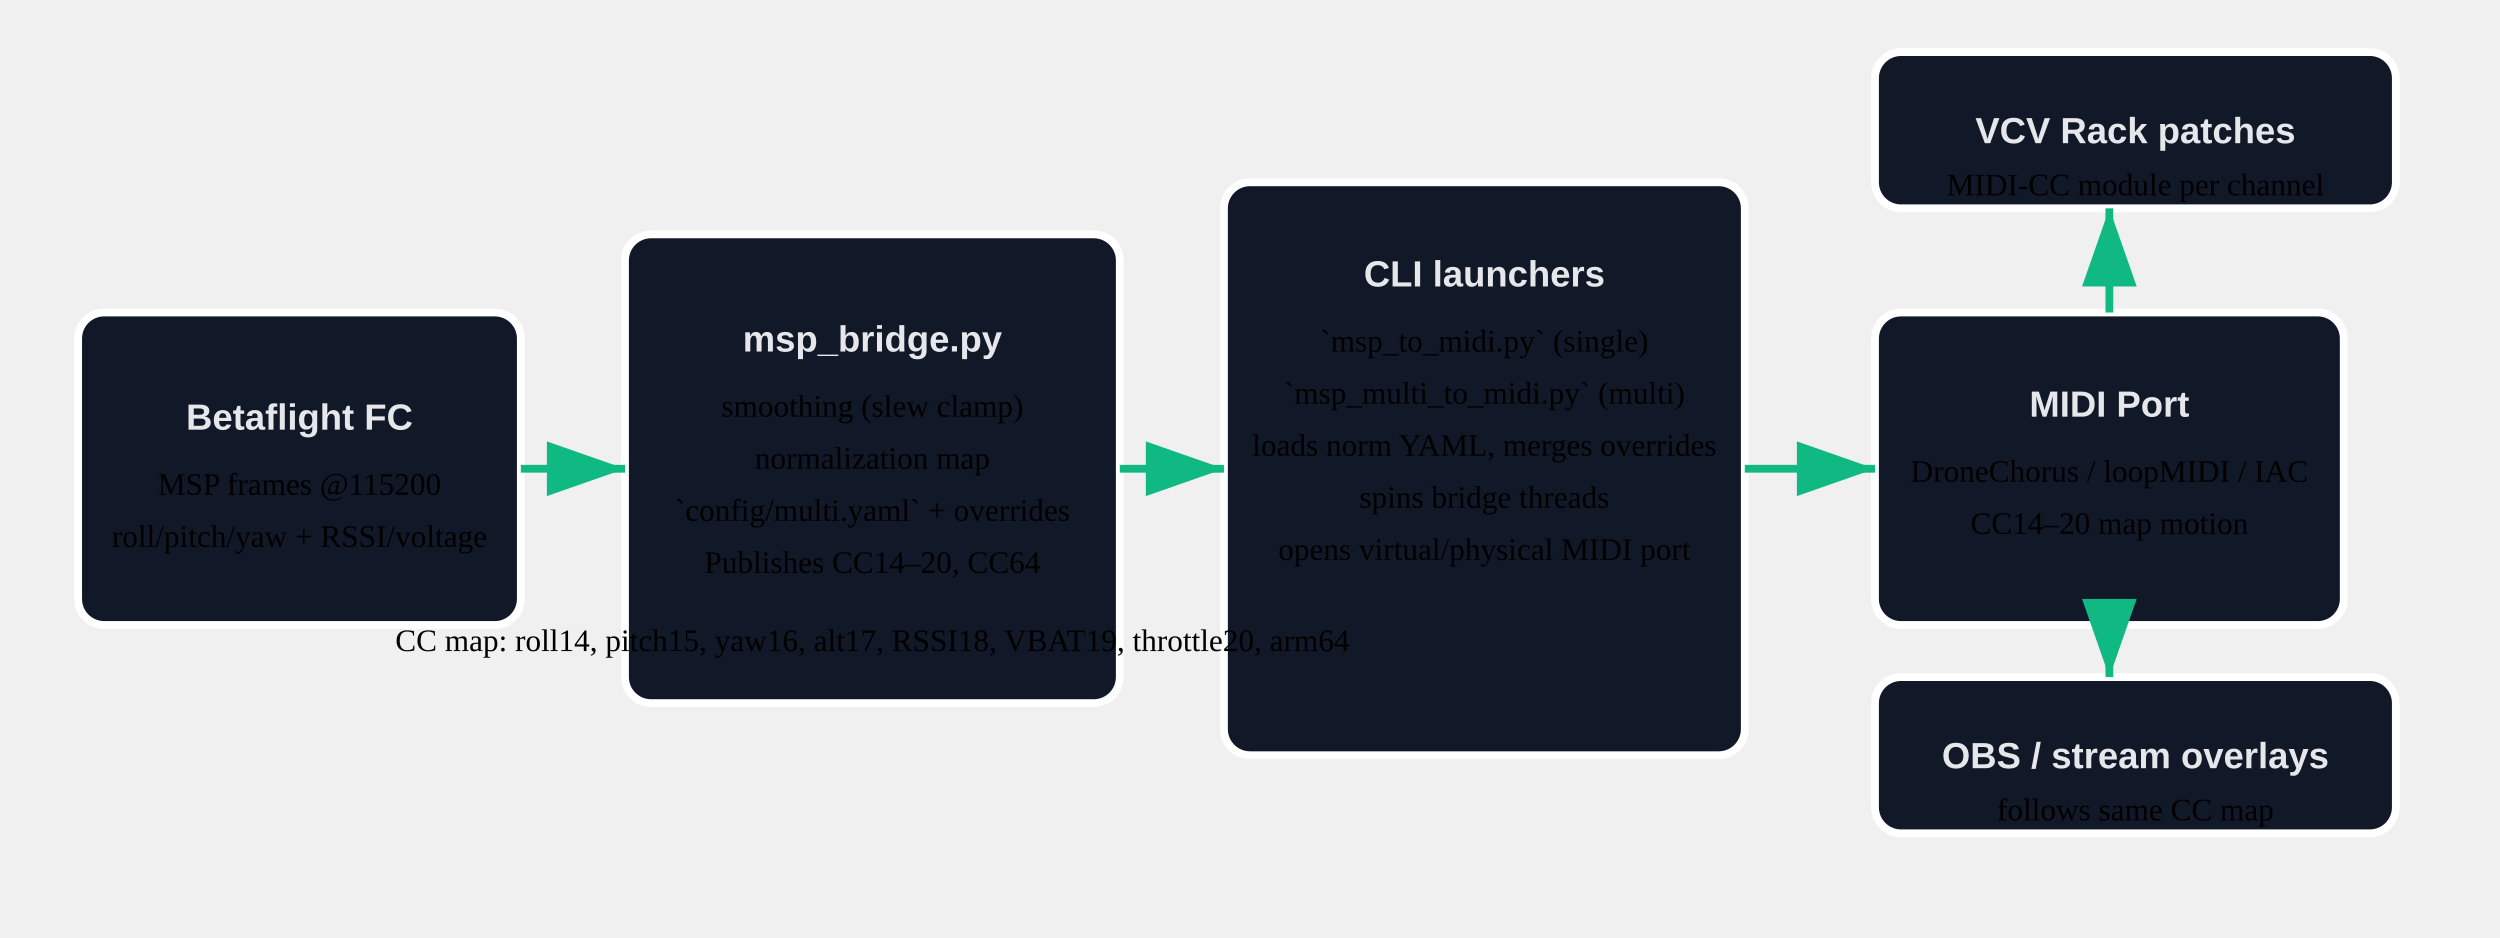
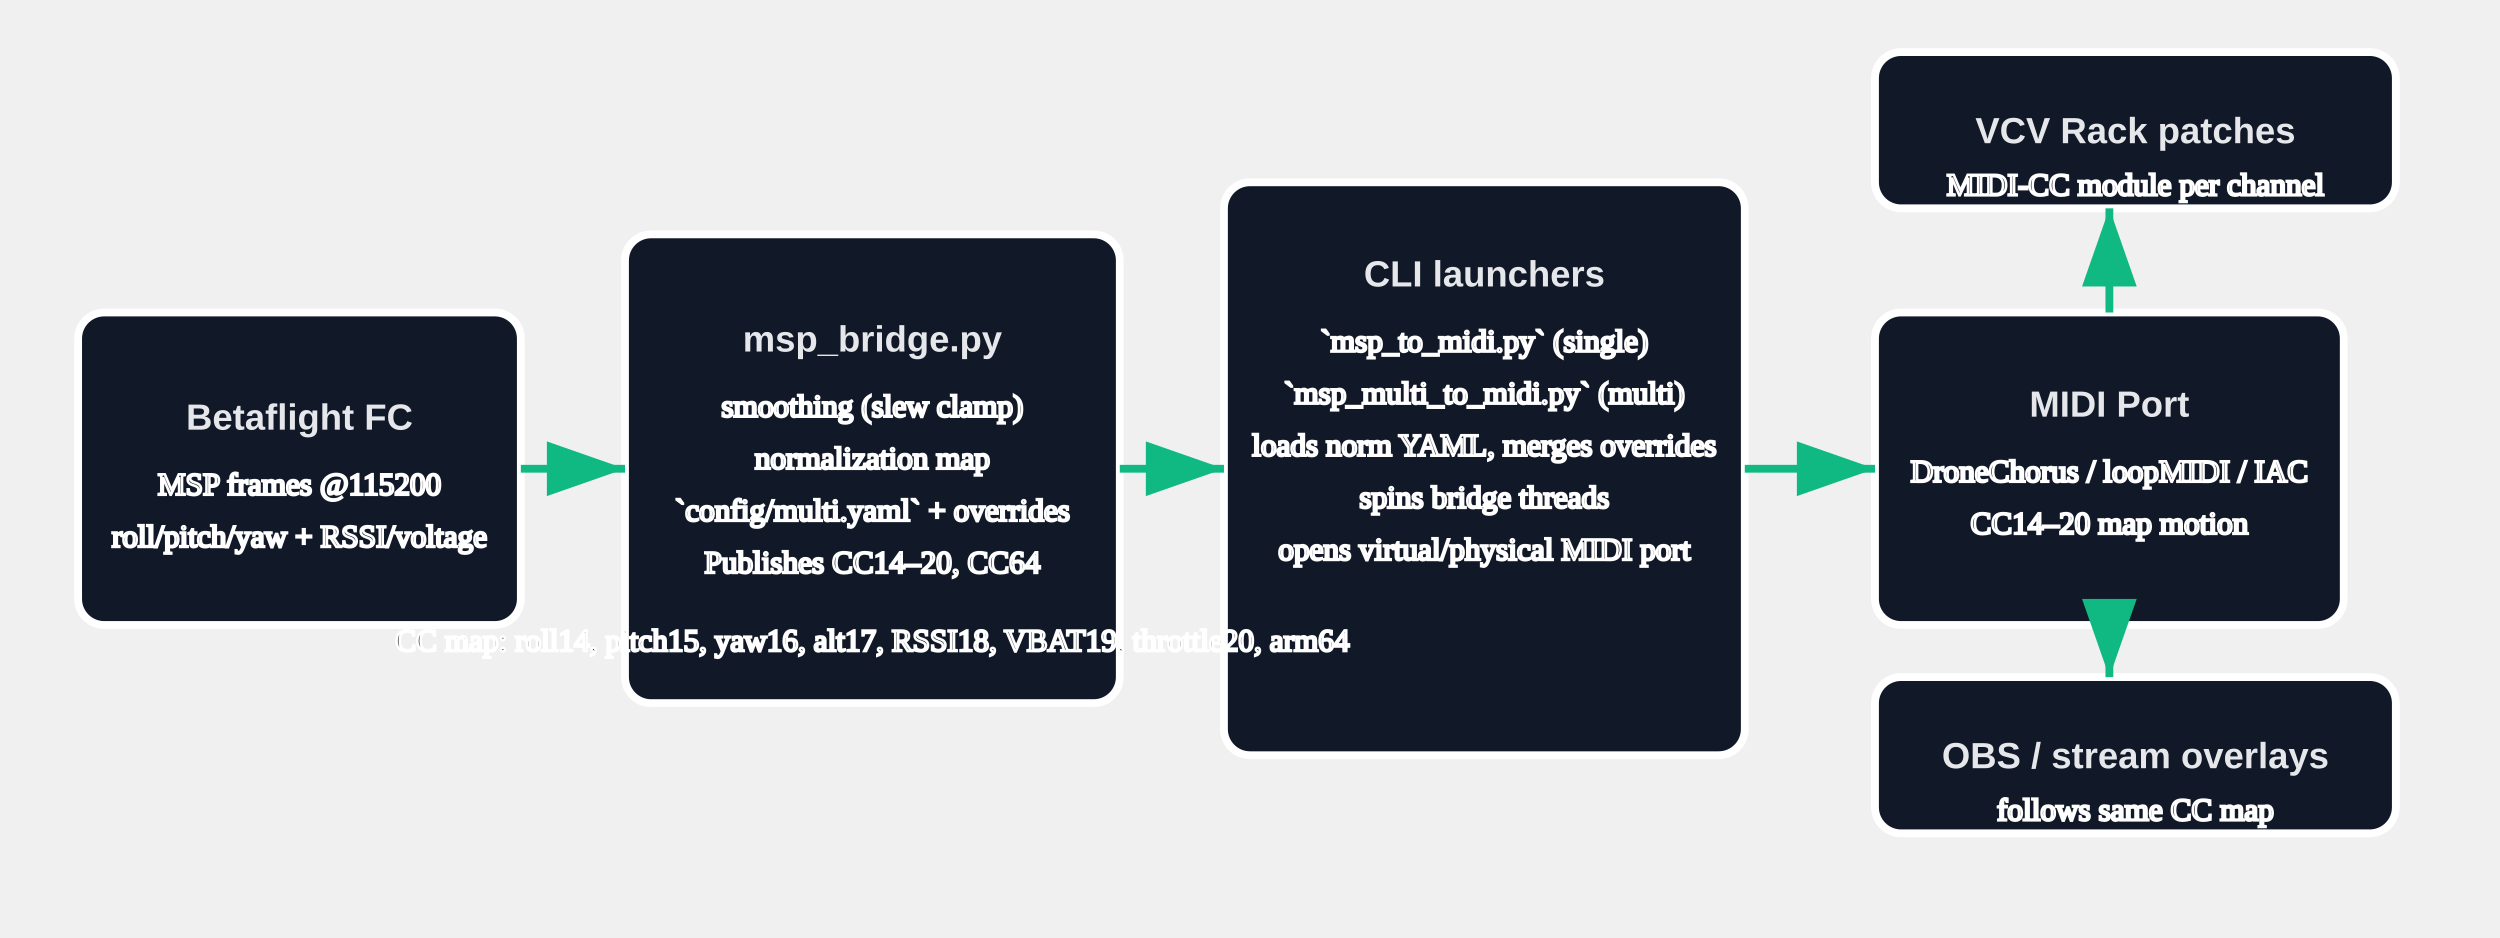
<svg xmlns="http://www.w3.org/2000/svg" width="960" height="360" viewBox="0 0 960 360" role="img" aria-labelledby="title desc">
  <defs>
    <style>
      .box { fill: #111827; stroke: #ffffff; stroke-width: 3; rx: 10; ry: 10; }
      .arrow { stroke: #10b981; stroke-width: 3; fill: none; marker-end: url(#arrowhead); }
      .label { fill: #e5e7eb; font-family: 'Segoe UI', 'Helvetica Neue', Arial, sans-serif; font-size: 14px; font-weight: 600; }
-       .small { font-size: 12px; font-weight: 500; }
+       .small { font-size: 12px; stroke: #ffffff; font-weight: 500; }
    </style>
    <marker id="arrowhead" markerWidth="10" markerHeight="7" refX="10" refY="3.5" orient="auto">
      <polygon points="0 0, 10 3.5, 0 7" fill="#10b981" />
    </marker>
  </defs>
  <rect class="box" x="30" y="120" width="170" height="120" />
  <text class="label" x="115" y="165" text-anchor="middle">Betaflight FC</text>
  <text class="small" x="115" y="190" text-anchor="middle">MSP frames @115200</text>
  <text class="small" x="115" y="210" text-anchor="middle">roll/pitch/yaw + RSSI/voltage</text>
  <rect class="box" x="240" y="90" width="190" height="180" />
  <text class="label" x="335" y="135" text-anchor="middle">msp_bridge.py</text>
  <text class="small" x="335" y="160" text-anchor="middle">smoothing (slew clamp)</text>
  <text class="small" x="335" y="180" text-anchor="middle">normalization map</text>
  <text class="small" x="335" y="200" text-anchor="middle">`config/multi.yaml` + overrides</text>
  <text class="small" x="335" y="220" text-anchor="middle">Publishes CC14–20, CC64</text>
  <rect class="box" x="470" y="70" width="200" height="220" />
  <text class="label" x="570" y="110" text-anchor="middle">CLI launchers</text>
  <text class="small" x="570" y="135" text-anchor="middle">`msp_to_midi.py` (single)</text>
  <text class="small" x="570" y="155" text-anchor="middle">`msp_multi_to_midi.py` (multi)</text>
  <text class="small" x="570" y="175" text-anchor="middle">loads norm YAML, merges overrides</text>
  <text class="small" x="570" y="195" text-anchor="middle">spins bridge threads</text>
  <text class="small" x="570" y="215" text-anchor="middle">opens virtual/physical MIDI port</text>
  <rect class="box" x="720" y="120" width="180" height="120" />
  <text class="label" x="810" y="160" text-anchor="middle">MIDI Port</text>
  <text class="small" x="810" y="185" text-anchor="middle">DroneChorus / loopMIDI / IAC</text>
  <text class="small" x="810" y="205" text-anchor="middle">CC14–20 map motion</text>
  <rect class="box" x="720" y="20" width="200" height="60" />
  <text class="label" x="820" y="55" text-anchor="middle">VCV Rack patches</text>
  <text class="small" x="820" y="75" text-anchor="middle">MIDI-CC module per channel</text>
  <rect class="box" x="720" y="260" width="200" height="60" />
  <text class="label" x="820" y="295" text-anchor="middle">OBS / stream overlays</text>
  <text class="small" x="820" y="315" text-anchor="middle">follows same CC map</text>
  <path class="arrow" d="M200 180 H240" />
  <path class="arrow" d="M430 180 H470" />
  <path class="arrow" d="M670 180 H720" />
  <path class="arrow" d="M810 120 V80" />
  <path class="arrow" d="M810 240 V260" />
  <text class="small" x="335" y="250" text-anchor="middle">CC map: roll14, pitch15, yaw16, alt17, RSSI18, VBAT19, throttle20, arm64</text>
</svg>
